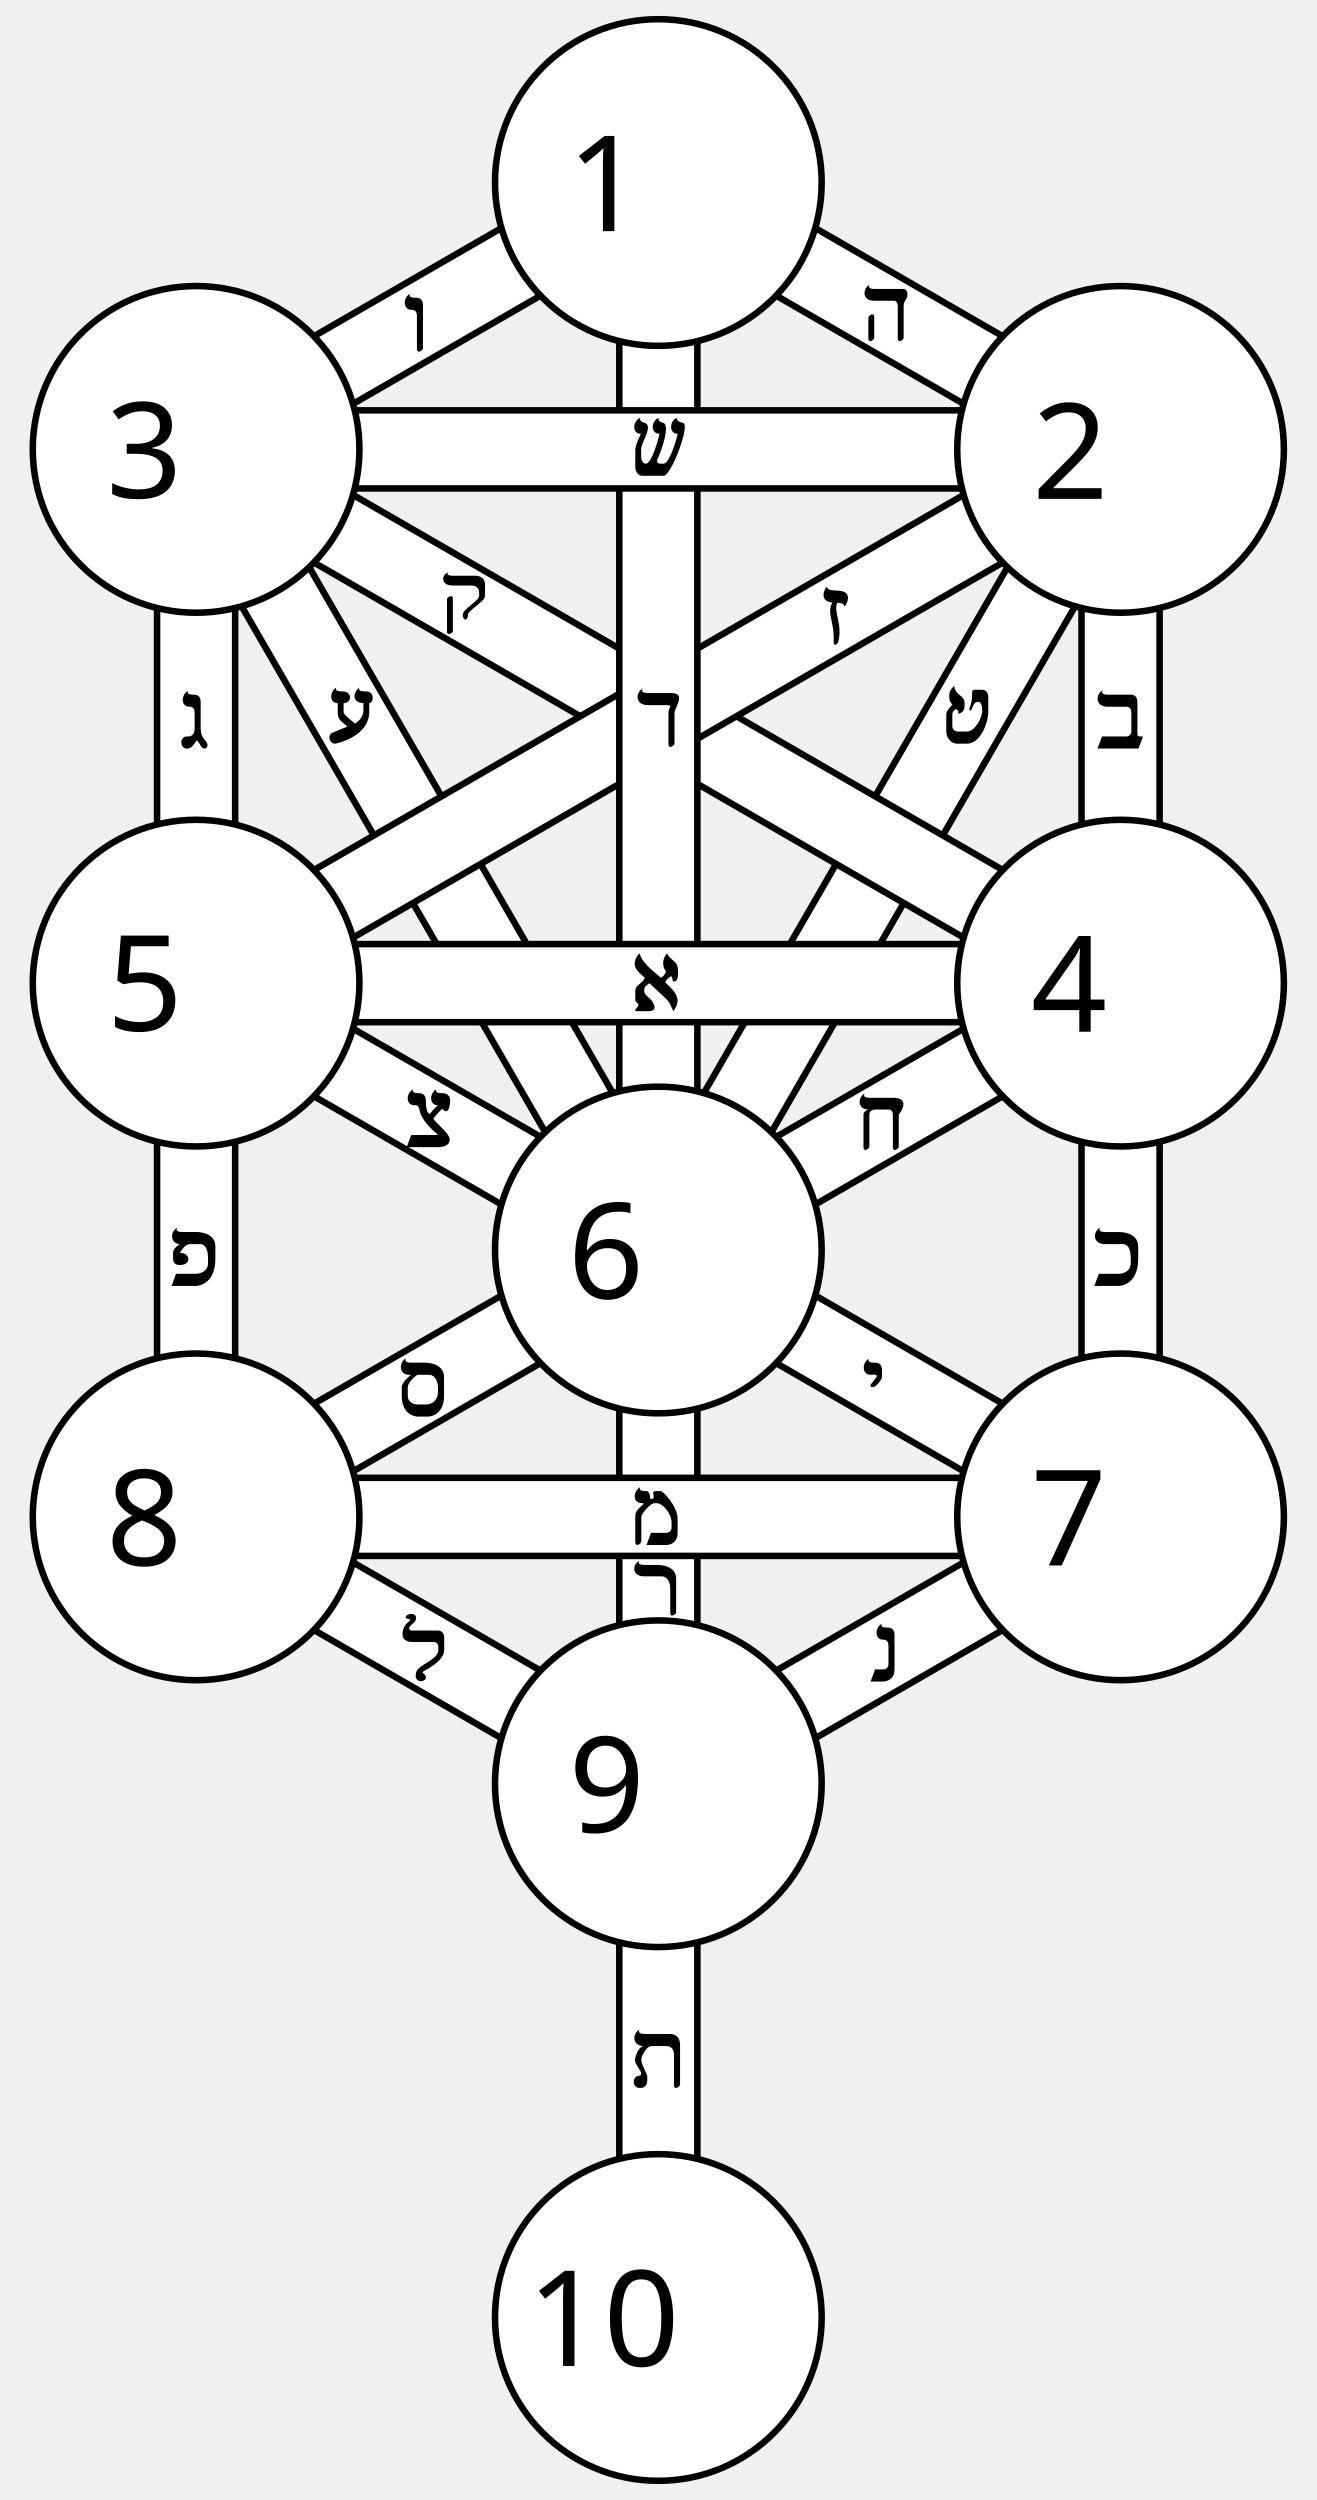
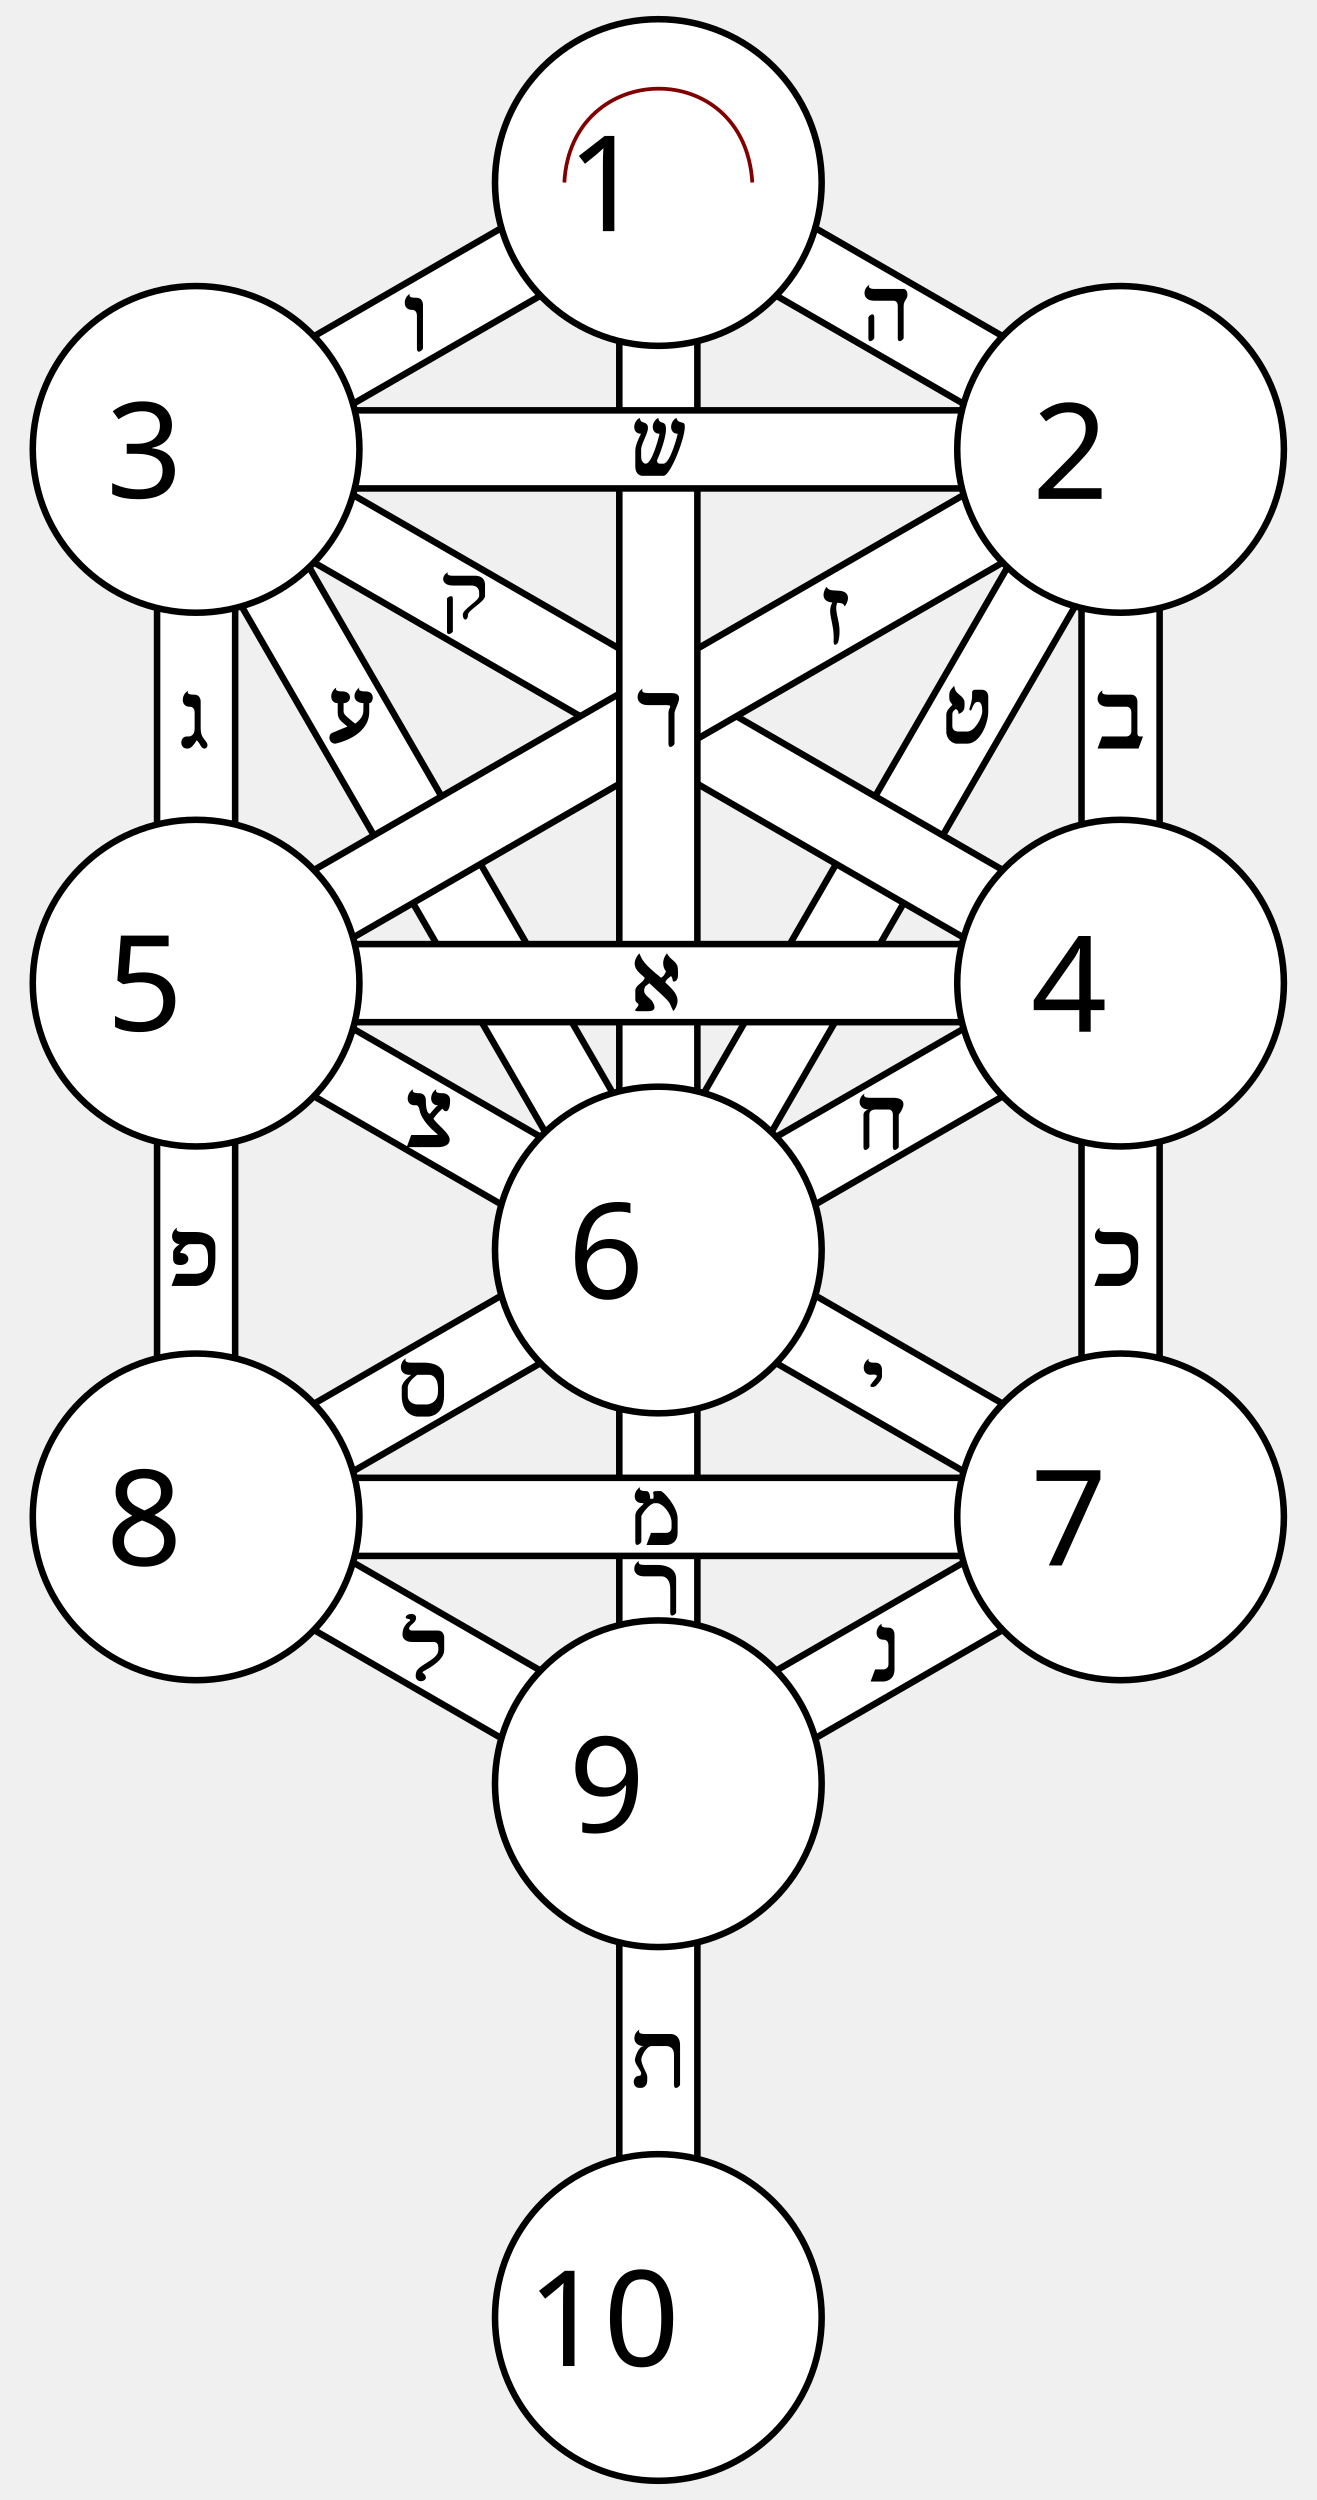
<svg xmlns="http://www.w3.org/2000/svg" id="svg224" version="1.1" viewBox="0 0 316 600" height="750" width="395">
  <defs id="defs228" />
  <g transform="matrix(0.392,0,0,-0.392,158,300)" stroke-width="51.8" stroke="#000000" fill="none" id="g76">
    <path d="M 0,653.561 -283,490.171" id="path4" />
    <path stroke-width="43.8" stroke="#ffffff" d="M 0,653.561 -283,490.171" id="path6" />
    <path d="M 0,653.561 283,490.171" id="path8" />
    <path stroke-width="43.8" stroke="#ffffff" d="M 0,653.561 283,490.171" id="path10" />
    <path d="M 0,0 283,490.17" id="path12" />
    <path stroke-width="43.8" stroke="#ffffff" d="M 0,0 283,490.17" id="path14" />
    <path d="M 0,0 -283,490.17" id="path16" />
    <path stroke-width="43.8" stroke="#ffffff" d="M 0,0 -283,490.17" id="path18" />
    <path d="M -283,490.17 283,163.39" id="path20" />
    <path stroke-width="43.8" stroke="#ffffff" d="M -283,490.17 283,163.39" id="path22" />
    <path d="M 283,490.17 -283,163.39" id="path24" />
    <path stroke-width="43.8" stroke="#ffffff" d="M 283,490.17 -283,163.39" id="path26" />
    <path d="M 0,0 283,163.39" id="path28" />
    <path stroke-width="43.8" stroke="#ffffff" d="M 0,0 283,163.39" id="path30" />
    <path d="M 0,0 -283,163.39" id="path32" />
    <path stroke-width="43.8" stroke="#ffffff" d="M 0,0 -283,163.39" id="path34" />
    <path d="M 0,0 283,-163.39" id="path36" />
    <path stroke-width="43.8" stroke="#ffffff" d="M 0,0 283,-163.39" id="path38" />
    <path d="M 0,0 -283,-163.39" id="path40" />
    <path stroke-width="43.8" stroke="#ffffff" d="M 0,0 -283,-163.39" id="path42" />
    <path d="m 0,-326.78 283,163.39" id="path44" />
    <path stroke-width="43.8" stroke="#ffffff" d="m 0,-326.78 283,163.39" id="path46" />
    <path d="m 0,-326.78 -283,163.39" id="path48" />
    <path stroke-width="43.8" stroke="#ffffff" d="m 0,-326.78 -283,163.39" id="path50" />
    <path d="M 283,490.17 V -163.391" id="path52" />
    <path stroke-width="43.8" stroke="#ffffff" d="M 283,490.17 V -163.391" id="path54" />
    <path d="M -283,490.17 V -163.391" id="path56" />
    <path stroke-width="43.8" stroke="#ffffff" d="M -283,490.17 V -163.391" id="path58" />
    <path d="M 0,653.561 V -653.559" id="path60" />
    <path stroke-width="43.8" stroke="#ffffff" d="M 0,653.561 V -653.559" id="path62" />
    <path d="M 283,490.17 H -283" id="path64" />
    <path stroke-width="43.8" stroke="#ffffff" d="M 283,490.17 H -283" id="path66" />
    <path d="M 283,163.39 H -283" id="path68" />
    <path stroke-width="43.8" stroke="#ffffff" d="M 283,163.39 H -283" id="path70" />
    <path d="M 283,-163.39 H -283" id="path72" />
    <path stroke-width="43.8" stroke="#ffffff" d="M 283,-163.39 H -283" id="path74" />
  </g>
  <circle transform="scale(1,-1)" cy="-300" cx="158" id="circle78" r="39.2" style="fill:#ffffff;stroke:#000000;stroke-width:1.568" />
  <circle transform="scale(1,-1)" id="circle80" r="39.2" cy="-235.951" cx="268.936" style="fill:#ffffff;stroke:#000000;stroke-width:1.568" />
  <circle transform="scale(1,-1)" id="circle82" r="39.2" cy="-364.049" cx="268.936" style="fill:#ffffff;stroke:#000000;stroke-width:1.568" />
  <circle transform="scale(1,-1)" id="circle84" r="39.2" cy="-235.951" cx="47.064" style="fill:#ffffff;stroke:#000000;stroke-width:1.568" />
  <circle transform="scale(1,-1)" id="circle86" r="39.2" cy="-364.049" cx="47.064" style="fill:#ffffff;stroke:#000000;stroke-width:1.568" />
  <circle transform="scale(1,-1)" cx="158" id="circle88" r="39.2" cy="-428.098" style="fill:#ffffff;stroke:#000000;stroke-width:1.568" />
  <circle transform="scale(1,-1)" cx="158" id="circle90" r="39.2" cy="-556.196" style="fill:#ffffff;stroke:#000000;stroke-width:1.568" />
  <circle transform="scale(1,-1)" id="circle92" r="39.2" cy="-107.853" cx="268.936" style="fill:#ffffff;stroke:#000000;stroke-width:1.568" />
  <circle transform="scale(1,-1)" id="circle94" r="39.2" cy="-107.853" cx="47.064" style="fill:#ffffff;stroke:#000000;stroke-width:1.568" />
  <circle transform="scale(1,-1)" cx="158" id="circle96" r="39.2" cy="-43.804" style="fill:#ffffff;stroke:#000000;stroke-width:1.568" />
  <path style="stroke-width:0.392" d="m 161.042,166.328 h -5.57 c -2.007,0 -1.204,-1.063 -1.204,-1.063 -1.756,0.903 -1.907,3.964 1.204,3.964 h 4.415 c 1.806,0 0.543,0.602 0.543,1.756 v 7.476 c 0,1.606 1.45,0.401 1.45,0 v -7.225 c 0,-1.505 2.974,-4.908 -0.839,-4.908 z" id="path178" />
  <path style="stroke-width:0.392" d="m 101.513,73.211 c 0,-1.857 -1.544,-1.747 -1.544,-1.747 h -0.301 c -2.007,0 -1.254,-0.963 -1.254,-0.963 -1.706,0.853 -1.806,3.864 0.401,3.864 0,0 1.248,-0.15 1.248,1.405 v 7.827 c 0,1.606 1.45,0.401 1.45,0 z" id="path180" />
  <path style="stroke-width:0.392" d="m 208.411,81.113 c 0,1.507 1.411,0.389 1.411,0 v -4.909 c 0,-1.507 -1.411,-0.389 -1.411,0 z m 5.88,-8.944 c 0.049,0 1.176,-0.146 1.176,1.264 v 7.68 c 0,1.507 1.411,0.389 1.411,0 -0.011,0 0,-4.715 0,-7.68 0,-1.41 0.913,-1.507 0.913,-2.722 0,-0.681 -0.34,-1.364 -0.972,-1.364 h -6.951 c -1.944,0 -1.166,-1.018 -1.166,-1.018 -1.701,0.875 -1.847,3.84 1.02,3.84 z" id="path182" />
  <path style="stroke-width:0.392" d="m 159.204,111.282 h -0.903 c -0.301,0 -0.803,-0.452 -0.552,-0.953 1.154,-2.559 3.011,-8.028 1.555,-8.781 -0.552,-0.301 -1.154,-0.1 -1.305,-1.254 -1.756,0.853 -1.907,3.813 0.301,3.813 0,0 -1.706,7.175 -3.312,7.175 -0.702,0 -1.116,-0.903 -1.116,-1.606 V 107.92 c 0,-1.907 2.873,-5.369 1.016,-6.372 -0.602,-0.301 -1.154,-0.1 -1.354,-1.254 -1.706,0.853 -1.907,3.813 0.301,3.813 0,0 -1.363,2.559 -1.363,3.964 v 3.864 c 0,2.158 1.563,2.258 1.563,2.258 h 5.218 c 1.857,0 6.272,-11.892 4.817,-12.644 -0.552,-0.301 -1.505,-0.1 -1.706,-1.254 -1.706,0.853 -1.857,3.813 0.301,3.813 0,0 -1.756,7.175 -3.462,7.175 z" id="path184" />
  <path style="stroke-width:0.392" d="m 107.275,151.542 c 0,1.264 1.411,0.326 1.411,0 v -7.848 c 0,-1.223 -1.411,-0.285 -1.411,0 z m 7.722,-8.521 c 0,1.141 -3.933,3.18 -3.933,4.484 0,1.59 1.264,1.59 1.264,0 0,-1.06 4.08,-3.098 4.08,-4.484 v -2.63 c 0,-2.263 -2.184,-2.209 -2.184,-2.209 h -5.493 c -1.944,0 -1.215,-0.827 -1.167,-0.868 -1.701,0.733 -1.847,3.22 1.167,3.22 h 4.448 c 0,0 1.818,-0.122 1.818,1.773 z" id="path186" />
  <path style="stroke-width:0.392" d="m 202.694,145.532 c 0.502,-0.326 2.283,-3.782 -1.781,-3.782 l -0.326,-0.031 c -1.756,0 -1.957,-0.476 -2.183,-0.853 -0.477,0.301 -1.982,3.462 1.355,3.738 -1.43,2.659 0.579,4.666 0.303,9.357 0,1.555 1.137,0.401 1.137,0 1.079,-4.285 -1.239,-7.041 -0.26,-9.296 1.555,0.049 1.555,0.495 1.756,0.867 z" id="path188" />
  <path style="stroke-width:0.392" d="m 88.616,170.849 c 0.017,-0.778 0,-1.312 0,-2.09 1.021,0 1.524,-2.822 -0.858,-2.822 h -0.243 c -1.944,0 -1.215,-0.969 -1.215,-0.969 -1.847,1.361 -1.653,3.728 0.923,3.776 0,0 -0.018,0.539 -0.018,1.813 0,1.361 -0.963,2.43 -1.974,3.111 -1.653,-1.361 -2.769,-2.139 -2.769,-2.868 -0.002,-0.778 0,-1.264 0,-2.042 2.042,0 2.137,-2.822 -0.245,-2.822 h -0.243 c -1.944,0 -1.215,-0.92 -1.215,-0.92 -1.653,0.826 -1.798,3.742 0.292,3.742 0,0 0,1.41 0,2.333 0,1.798 1.264,2.236 2.333,3.305 0,0 -2.187,0.826 -3.597,1.458 -1.215,0.486 -0.875,2.625 0.681,2.625 0,0 8.149,-1.555 8.149,-7.631 z" id="path190" />
  <path style="stroke-width:0.392" d="m 232.687,170 c -0.201,0.452 0.351,0.753 0.502,0.251 0.602,-1.656 1.054,-1.806 1.505,-1.806 0,0 1.04,-0.201 1.04,2.057 v 0.301 c 0,1.204 -1.649,4.767 -3.649,4.767 h -2.107 c 0,0 -1.417,0.05 -1.417,-1.305 v -2.609 c 0,-1.054 0.356,-1.004 0.815,-1.505 0.151,0.05 0.753,0.401 0.652,1.204 0.903,-0.301 1.455,-0.903 1.455,-1.756 0,-1.204 0.201,-1.505 -0.753,-2.459 -0.652,-0.652 -1.555,-0.953 -1.706,-2.559 -0.552,0.702 -1.212,0.953 -1.212,2.459 0,1.455 0.254,1.254 0.76,2.107 -0.903,0.953 -1.463,1.455 -1.463,2.509 v 3.914 c 0,1.907 1.561,2.91 2.466,2.91 h 2.559 c 3.061,0 5.049,-4.817 5.049,-7.677 v -3.512 c 0,-1.857 -1.537,-1.747 -1.537,-1.747 h -1.756 c 0,0 -0.588,0.049 -0.588,0.693 0,0.602 0.136,1.606 -0.616,3.763 z" id="path192" />
  <path style="stroke-width:0.392" d="m 48.162,174.839 v -6.372 c 0,-1.857 -1.505,-1.747 -1.505,-1.747 h -0.201 c -2.057,0 -1.254,-0.962 -1.254,-0.962 -1.756,0.853 -1.906,3.864 0.301,3.864 0,0 1.209,-0.151 1.209,1.405 v 3.864 c 0,1.856 -1.359,1.856 -1.359,1.856 h -0.501 c -1.756,0 -1.806,2.91 0,2.91 h 0.201 c 0.853,0 1.555,-1.004 2.157,-2.007 0.502,0.452 0.853,1.154 1.004,1.405 0.803,1.305 2.057,0.251 1.405,-0.802 -0.602,-1.004 -1.405,-1.254 -1.455,-3.412 z" id="path194" />
  <path style="stroke-width:0.392" d="m 264.486,176.746 -1.079,2.91 h 9.835 l 1.079,-2.91 h -0.828 c 0,0 -0.519,0 -0.519,-0.753 v -7.526 c 0,-1.857 -1.538,-1.747 -1.538,-1.747 h -5.57 c -2.007,0 -1.204,-1.063 -1.204,-1.063 -1.756,0.903 -1.907,3.964 1.204,3.964 h 4.415 c 0,0 1.242,-0.15 1.242,1.405 v 4.466 c 0,1.204 -1.141,1.254 -1.141,1.254 z" id="path196" />
  <path style="stroke-width:0.392" d="m 153.434,228.791 c -2.81,3.261 0.502,4.967 1.305,5.871 -0.401,1.355 -2.266,1.656 -2.266,3.161 v 1.907 c 0,1.154 0.753,0.803 0.753,1.405 0,0.652 -1.648,1.555 -0.143,1.555 1.004,0 1.555,0 2.509,0 2.007,0 1.656,-1.355 0.853,-2.509 -0.753,-0.853 -1.849,-1.455 -1.849,-2.358 0,-1.254 0.698,-1.355 1.247,-1.857 6.021,5.519 4.365,4.064 5.77,6.724 2.408,-3.161 -0.05,-5.068 -1.957,-6.924 0.401,-0.953 0.753,-0.903 1.355,-1.505 0.602,0.452 0.251,1.305 0.652,1.305 1.305,0 1.104,-1.957 1.004,-3.261 -0.201,-1.706 -1.706,-1.756 -2.609,-3.512 -1.756,2.258 -0.452,4.165 -0.201,4.315 -0.351,0.753 -0.452,1.104 -1.204,1.555 -4.365,-3.512 -4.516,-4.315 -5.218,-5.871 z" id="path198" />
  <path style="stroke-width:0.392" d="m 104.666,272.394 c -2.258,0 -5.72,0 -5.72,0 h -0.251 L 97.616,275.304 h 7.702 c 0,0 2.609,0.05 2.609,-1.806 0,-1.555 -3.111,-3.663 -3.914,-5.018 0.652,-1.004 2.158,-2.408 2.158,-2.408 0.702,1.104 1.857,0.903 1.857,-2.007 0,-1.706 -1.756,-1.697 -1.756,-1.697 h -0.251 c -2.007,0 -1.254,-0.963 -1.254,-0.963 -1.706,0.853 -1.857,3.864 0.351,3.864 -0.301,0.1 -1.957,2.007 -1.857,2.007 0,0 -1.054,0.452 -1.054,-3.161 0,-1.756 -1.505,-1.747 -1.505,-1.747 h -0.251 c -2.007,0 -1.254,-0.963 -1.254,-0.963 -1.706,0.853 -2.007,3.864 0.351,3.864 0.301,0 0.903,-0.301 1.204,1.405 0.452,2.107 2.86,4.415 3.914,5.268 0.652,0.452 0.251,0.452 0,0.452 z" id="path200" />
  <path style="stroke-width:0.392" d="m 207.235,267.503 v 7.729 c 0,1.507 1.411,0.389 1.411,0 v -7.729 c 0,-1.361 1.649,-1.215 1.649,-1.215 h 2.819 c 0.049,0 1.176,-0.146 1.176,1.264 v 7.68 c 0,1.507 1.411,0.389 1.411,0 v -7.729 c 1.118,-1.41 2.371,-4.038 -1.469,-4.038 h -5.541 c -1.944,0 -1.167,-1.018 -1.167,-1.018 -1.701,0.875 -1.847,3.84 1.021,3.84 -0.486,0 -1.311,0.535 -1.311,1.215 z" id="path202" />
  <path style="stroke-width:0.392" d="m 96.417,332.959 v 2.007 c 0,4.466 3.067,5.018 3.821,5.018 h 2.509 c 0.753,0 3.823,-0.552 3.823,-5.018 v -4.415 c 0,-3.613 -4.525,-3.503 -4.525,-3.503 h -3.362 c -2.007,0 -1.254,-1.063 -1.254,-1.063 -1.706,0.903 -1.907,4.265 1.254,3.964 0,0 -2.266,1.656 -2.266,3.011 z m 1.45,2.007 v -2.007 c 0,-1.405 2.27,-3.011 2.27,-3.011 h 2.835 c 0,0 2.147,-0.151 2.147,3.362 v 0.652 c 0,3.061 -2.724,3.111 -2.724,3.111 h -2.308 c 0,0 -2.22,-0.1 -2.22,-2.107 z" id="path204" />
  <path style="stroke-width:0.392" d="m 209.267,331.906 c -1.104,1.254 0.602,1.154 1.054,0.602 0.602,-0.652 1.355,-1.405 1.355,-2.208 v -1.505 c 0,-1.857 -1.555,-1.747 -1.555,-1.747 h -0.301 c -2.007,0 -1.254,-0.963 -1.254,-0.963 -1.706,0.853 -1.806,3.864 0.401,3.864 0,0 2.158,-0.351 1.254,0.753 0,0 -0.602,0.753 -0.953,1.204 z" id="path206" />
  <path style="stroke-width:0.392" d="m 41.545,300.495 v 1.606 c 0,0.803 0.301,1.505 1.706,1.505 2.659,0 2.509,-2.876 0.151,-2.876 -0.251,0 -0.201,-0.243 0.05,-0.486 0.501,-0.753 1.154,-1.656 2.208,-1.656 h 2.433 c 0,0 1.833,-0.151 1.833,3.362 v 1.204 c 0,2.509 -2.837,2.559 -2.837,2.559 h -4.842 l -1.079,2.91 h 5.896 c 0,0 4.626,-0.05 4.626,-6.523 v -2.91 c 0,-3.613 -4.525,-3.503 -4.525,-3.503 h -3.412 c -2.007,0 -1.204,-1.063 -1.204,-1.063 -1.605,0.853 -1.906,3.613 0.552,4.014 -0.301,0.151 -1.555,1.104 -1.555,1.857 z" id="path208" />
  <path style="stroke-width:0.392" d="m 263.727,305.714 -1.079,2.91 h 5.896 c 0,0 4.626,-0.05 4.626,-6.523 v -2.91 c 0,-3.613 -4.525,-3.503 -4.525,-3.503 h -3.412 c -2.007,0 -1.204,-1.063 -1.204,-1.063 -1.756,0.903 -1.907,3.964 1.204,3.964 h 4.34 c 0,0 1.806,-0.151 1.806,3.362 v 1.204 c 0,2.509 -2.81,2.559 -2.81,2.559 z" id="path210" />
  <path style="stroke-width:0.392" d="m 158.602,357.859 h -0.753 c -1.857,0 -0.702,0.401 -1.054,1.857 h -0.753 c 0,-1.866 -0.853,-1.857 -0.853,-1.857 h -0.251 c -2.007,0 -1.254,-0.963 -1.254,-0.963 -1.706,0.853 -2.007,3.838 0.351,3.838 1.505,0 -1.563,1.145 -1.563,3.036 v 6.222 c 0,1.555 1.45,0.401 1.45,0 v -6.021 c 0,-0.552 2.065,-3.211 3.174,-3.211 h 0.602 c 1.204,0 3.476,2.358 3.476,4.666 v 1.204 c 0,1.204 -1.168,1.254 -1.168,1.254 h -3.763 l -1.079,2.91 h 4.892 c 0,0 2.568,-0.05 2.568,-2.91 v -3.462 c 0,-2.86 -3.47,-6.564 -4.023,-6.564 z" id="path212" />
  <path style="stroke-width:0.392" d="m 162.273,378.886 c 0,-3.387 -4.372,-3.308 -4.372,-3.308 h -3.305 c -1.944,0 -1.167,-0.972 -1.167,-0.972 -1.701,0.847 -1.847,3.716 1.167,3.716 h 4.205 c 0,0 2.061,-0.141 2.061,3.152 v 5.551 c 0,1.411 1.411,0.329 1.411,0 z" id="path214" />
  <path style="stroke-width:0.392" d="m 210.023,400.656 -1.079,2.91 h 3.136 c 0,0 2.603,-0.05 2.603,-2.91 v -8.279 c 0,-1.857 -1.499,-1.747 -1.499,-1.747 h -0.251 c -2.007,0 -1.254,-0.963 -1.254,-0.963 -1.706,0.853 -1.857,3.864 0.301,3.864 0,0 1.252,-0.15 1.252,1.405 v 4.466 c 0,1.204 -1.152,1.254 -1.152,1.254 z" id="path216" />
  <path style="stroke-width:0.392" d="m 96.599,392.34 c 0,0.894 0.729,1.74 2.333,1.74 h 5.104 c 0,0 1.162,-0.141 1.162,1.317 v 0.611 c 0,2.352 -4.759,3.481 -5.294,5.268 -1.069,3.575 4.229,2.211 1.555,0.188 -0.048,-0.047 -0.097,-0.188 0,-0.235 0.729,-0.517 5.149,-2.493 5.149,-5.221 v -2.964 c 0,-1.74 -1.455,-1.709 -1.455,-1.709 h -6.221 c -0.681,0 -1.312,-0.512 0.097,-1.631 0.486,-0.423 0.837,-0.8 0.837,-1.411 0,-1.411 -2.49,-1.082 -2.49,-0.094 0,0.47 1.079,0.188 1.079,0.659 0,0.282 -1.857,0.847 -1.857,3.481 z" id="path218" />
  <path style="stroke-width:0.392" d="m 155.341,499.239 v -0.853 c 0,-0.803 -1.43,-2.76 -1.43,-4.14 0,-0.702 1.204,-3.186 2.459,-3.186 h 3.512 c 0,0 1.882,-0.176 1.882,2.158 v 7.1 c 0,1.555 1.45,0.401 1.45,0 v -9.483 c 0,-2.785 -2.253,-2.675 -2.253,-2.675 h -6.247 c -2.007,0 -1.204,-1.063 -1.204,-1.063 -1.756,0.903 -1.906,3.964 1.054,3.964 -1.379,0 -2.182,2.76 -2.182,3.337 0,1.004 1.505,2.634 1.505,3.136 0,0.702 -0.452,0.652 -0.452,0.652 -1.756,0 -1.806,2.91 0,2.91 h 0.502 c 0,0 1.405,-0.05 1.405,-1.806 z" id="path220" />
  <text id="text354" y="55.468" x="157.719" style="font-style:normal;font-weight:normal;font-size:32px;line-height:125%;font-family:Sans;letter-spacing:0px;word-spacing:0px;fill:#000000;fill-opacity:1;stroke:none;stroke-width:0.8px;stroke-linecap:butt;stroke-linejoin:miter;stroke-opacity:1" xml:space="preserve">
    <tspan style="text-align:center;text-anchor:middle;stroke-width:0.8px" y="55.468" x="157.719" id="tspan352">1</tspan>
  </text>
  <text id="text1255" y="119.728" x="269.366" style="font-style:normal;font-weight:normal;font-size:32px;line-height:125%;font-family:Sans;text-align:center;letter-spacing:0px;word-spacing:0px;text-anchor:middle;fill:#000000;fill-opacity:1;stroke:none;stroke-width:0.8px;stroke-linecap:butt;stroke-linejoin:miter;stroke-opacity:1" xml:space="preserve">
    <tspan style="text-align:center;text-anchor:middle;stroke-width:0.8px" y="119.728" x="269.366" id="tspan1253">2</tspan>
  </text>
  <text id="text1259" y="119.502" x="47.126" style="font-style:normal;font-weight:normal;font-size:32px;line-height:125%;font-family:Sans;text-align:center;letter-spacing:0px;word-spacing:0px;text-anchor:middle;fill:#000000;fill-opacity:1;stroke:none;stroke-width:0.8px;stroke-linecap:butt;stroke-linejoin:miter;stroke-opacity:1" xml:space="preserve">
    <tspan style="text-align:center;text-anchor:middle;stroke-width:0.8px" y="119.502" x="47.126" id="tspan1257">3</tspan>
  </text>
  <text id="text1263" y="247.615" x="269.053" style="font-style:normal;font-weight:normal;font-size:32px;line-height:125%;font-family:Sans;text-align:center;letter-spacing:0px;word-spacing:0px;text-anchor:middle;fill:#000000;fill-opacity:1;stroke:none;stroke-width:0.8px;stroke-linecap:butt;stroke-linejoin:miter;stroke-opacity:1" xml:space="preserve">
    <tspan style="text-align:center;text-anchor:middle;stroke-width:0.8px" y="247.615" x="269.053" id="tspan1261">4</tspan>
  </text>
  <text id="text1267" y="247.389" x="47.228" style="font-style:normal;font-weight:normal;font-size:32px;line-height:125%;font-family:Sans;text-align:center;letter-spacing:0px;word-spacing:0px;text-anchor:middle;fill:#000000;fill-opacity:1;stroke:none;stroke-width:0.8px;stroke-linecap:butt;stroke-linejoin:miter;stroke-opacity:1" xml:space="preserve">
    <tspan style="text-align:center;text-anchor:middle;stroke-width:0.8px" y="247.389" x="47.228" id="tspan1265">5</tspan>
  </text>
  <text id="text1271" y="364.049" x="268.936" style="font-style:normal;font-weight:normal;font-size:32px;line-height:125%;font-family:Sans;letter-spacing:0px;word-spacing:0px;fill:#000000;fill-opacity:1;stroke:none;stroke-width:0.8px;stroke-linecap:butt;stroke-linejoin:miter;stroke-opacity:1" xml:space="preserve">
    <tspan style="stroke-width:0.8px" y="364.049" x="268.936" id="tspan1269" />
  </text>
  <text id="text1287" y="311.648" x="157.891" style="font-style:normal;font-weight:normal;font-size:32px;line-height:125%;font-family:Sans;text-align:center;letter-spacing:0px;word-spacing:0px;text-anchor:middle;fill:#000000;fill-opacity:1;stroke:none;stroke-width:0.8px;stroke-linecap:butt;stroke-linejoin:miter;stroke-opacity:1" xml:space="preserve">
    <tspan style="text-align:center;text-anchor:middle;stroke-width:0.8px" y="311.648" x="157.891" id="tspan1285">6</tspan>
  </text>
  <text id="text1291" y="375.713" x="268.991" style="font-style:normal;font-weight:normal;font-size:32px;line-height:125%;font-family:Sans;text-align:center;letter-spacing:0px;word-spacing:0px;text-anchor:middle;fill:#000000;fill-opacity:1;stroke:none;stroke-width:0.8px;stroke-linecap:butt;stroke-linejoin:miter;stroke-opacity:1" xml:space="preserve">
    <tspan style="text-align:center;text-anchor:middle;stroke-width:0.8px" y="375.713" x="268.991" id="tspan1289">7</tspan>
  </text>
  <text id="text1295" y="375.697" x="47.072" style="font-style:normal;font-weight:normal;font-size:32px;line-height:125%;font-family:Sans;text-align:center;letter-spacing:0px;word-spacing:0px;text-anchor:middle;fill:#000000;fill-opacity:1;stroke:none;stroke-width:0.8px;stroke-linecap:butt;stroke-linejoin:miter;stroke-opacity:1" xml:space="preserve">
    <tspan style="text-align:center;text-anchor:middle;stroke-width:0.8px" y="375.697" x="47.072" id="tspan1293">8</tspan>
  </text>
  <text id="text1299" y="439.746" x="158.117" style="font-style:normal;font-weight:normal;font-size:32px;line-height:125%;font-family:Sans;text-align:center;letter-spacing:0px;word-spacing:0px;text-anchor:middle;fill:#000000;fill-opacity:1;stroke:none;stroke-width:0.8px;stroke-linecap:butt;stroke-linejoin:miter;stroke-opacity:1" xml:space="preserve">
    <tspan style="text-align:center;text-anchor:middle;stroke-width:0.8px" y="439.746" x="158.117" id="tspan1297">9</tspan>
  </text>
  <text id="text1303" y="567.844" x="157.305" style="font-style:normal;font-weight:normal;font-size:32px;line-height:125%;font-family:Sans;text-align:center;letter-spacing:0px;word-spacing:0px;text-anchor:middle;fill:#000000;fill-opacity:1;stroke:none;stroke-width:0.8px;stroke-linecap:butt;stroke-linejoin:miter;stroke-opacity:1" xml:space="preserve">
    <tspan style="text-align:center;text-anchor:middle;stroke-width:0.8px" y="567.844" x="157.305" id="tspan1301">10</tspan>
  </text>
+   <path id="circle924-8" style="fill:none;stroke:#800000;stroke-width:0.902" d="m 135.447,43.804 c 1.487,-29.583 43.288,-30.468 45.106,0" />
</svg>
